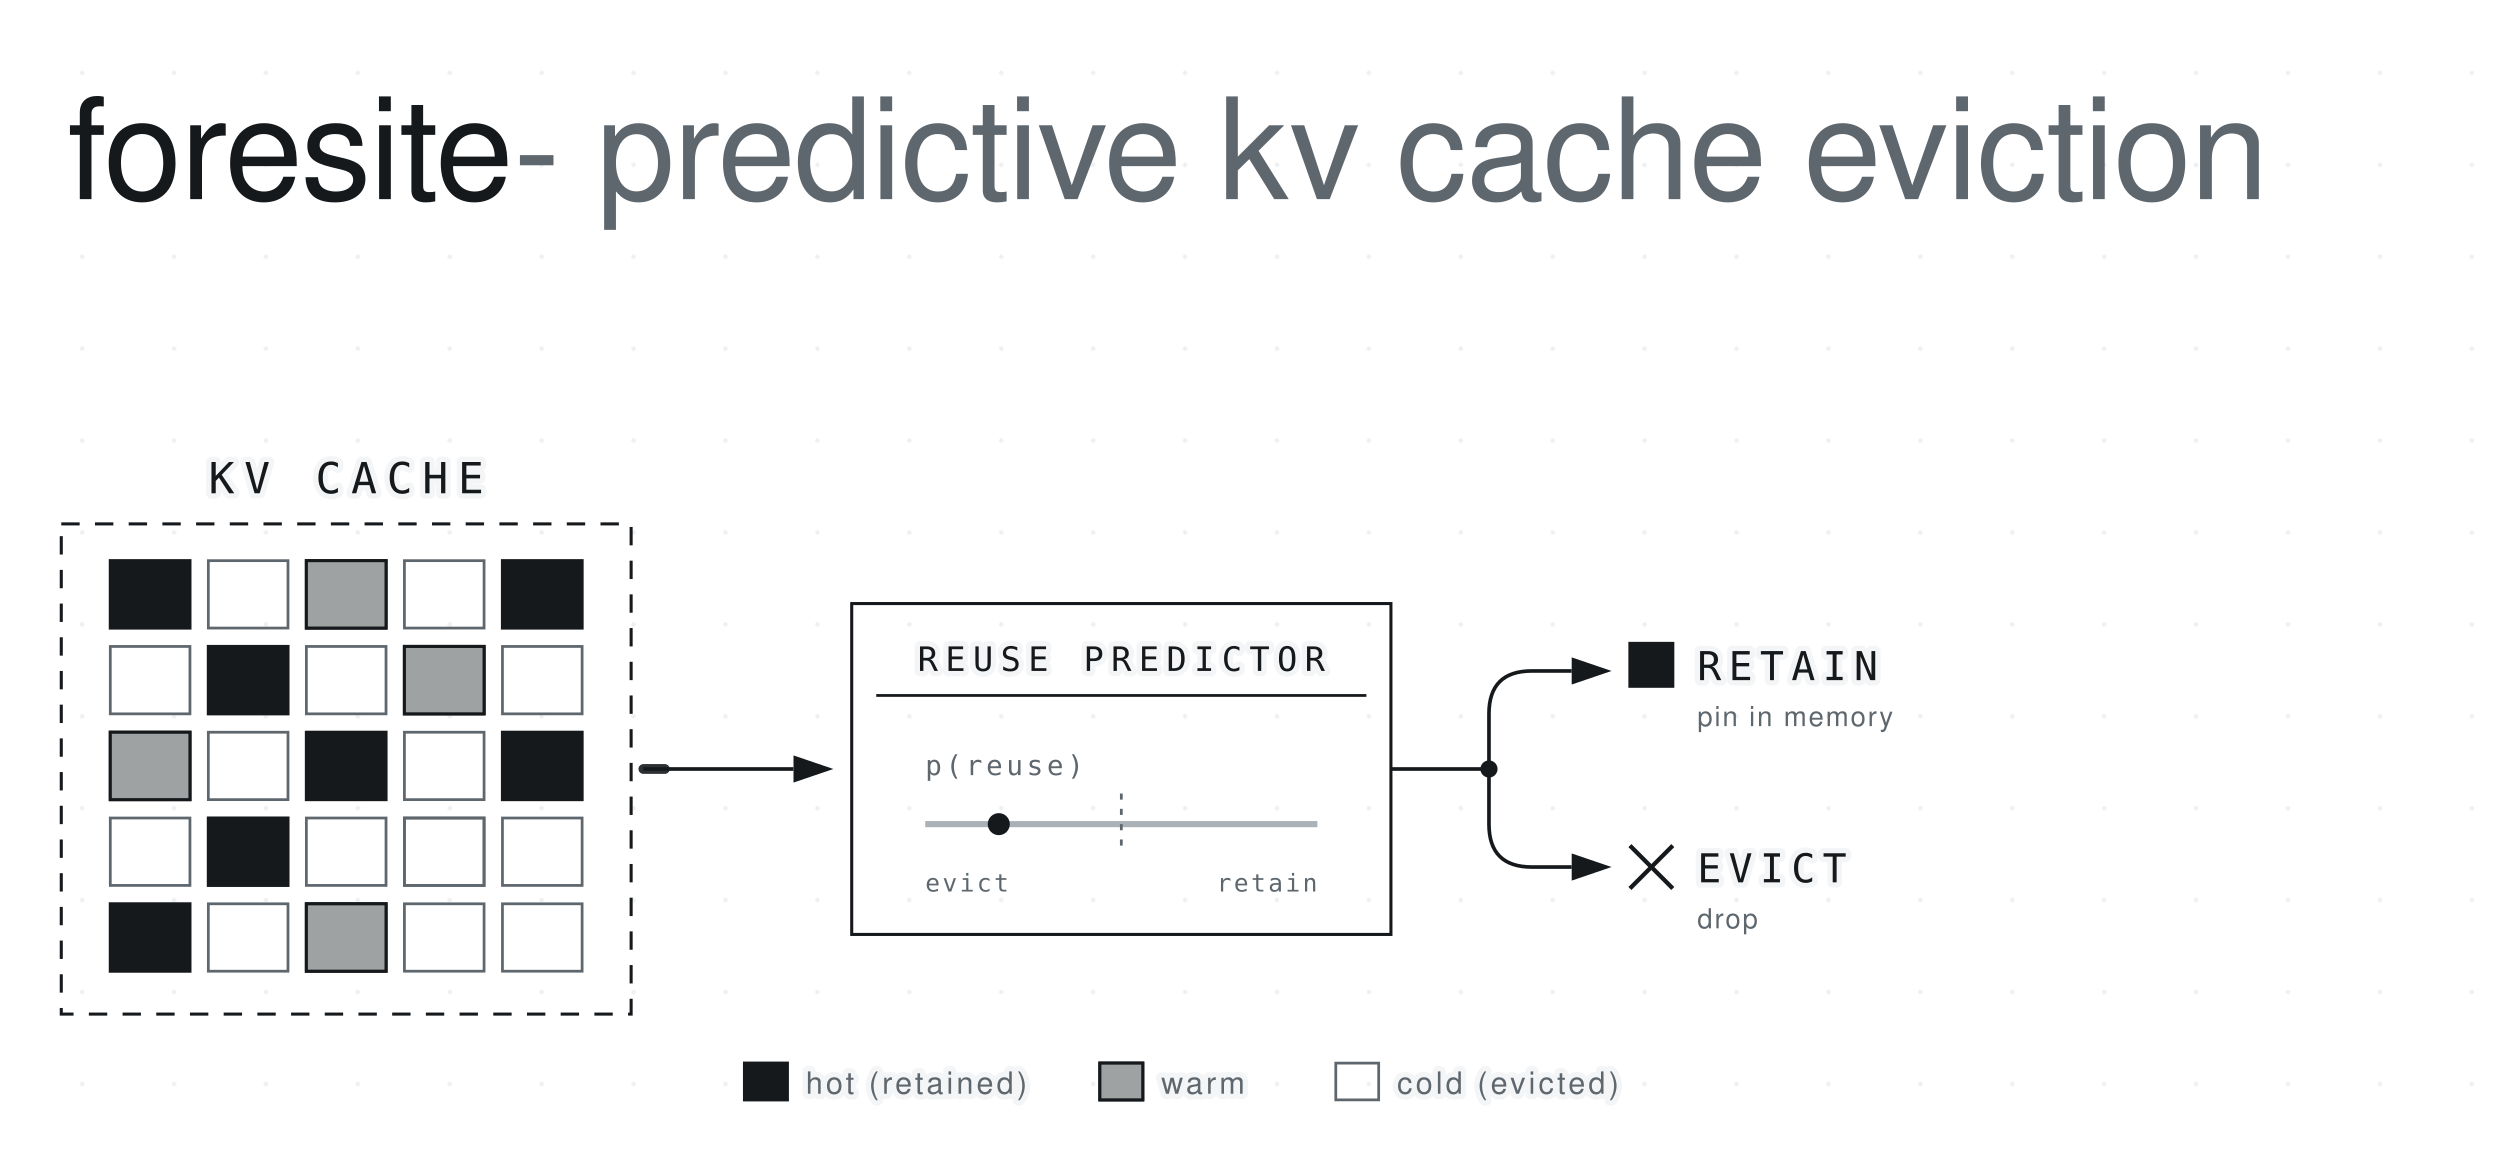
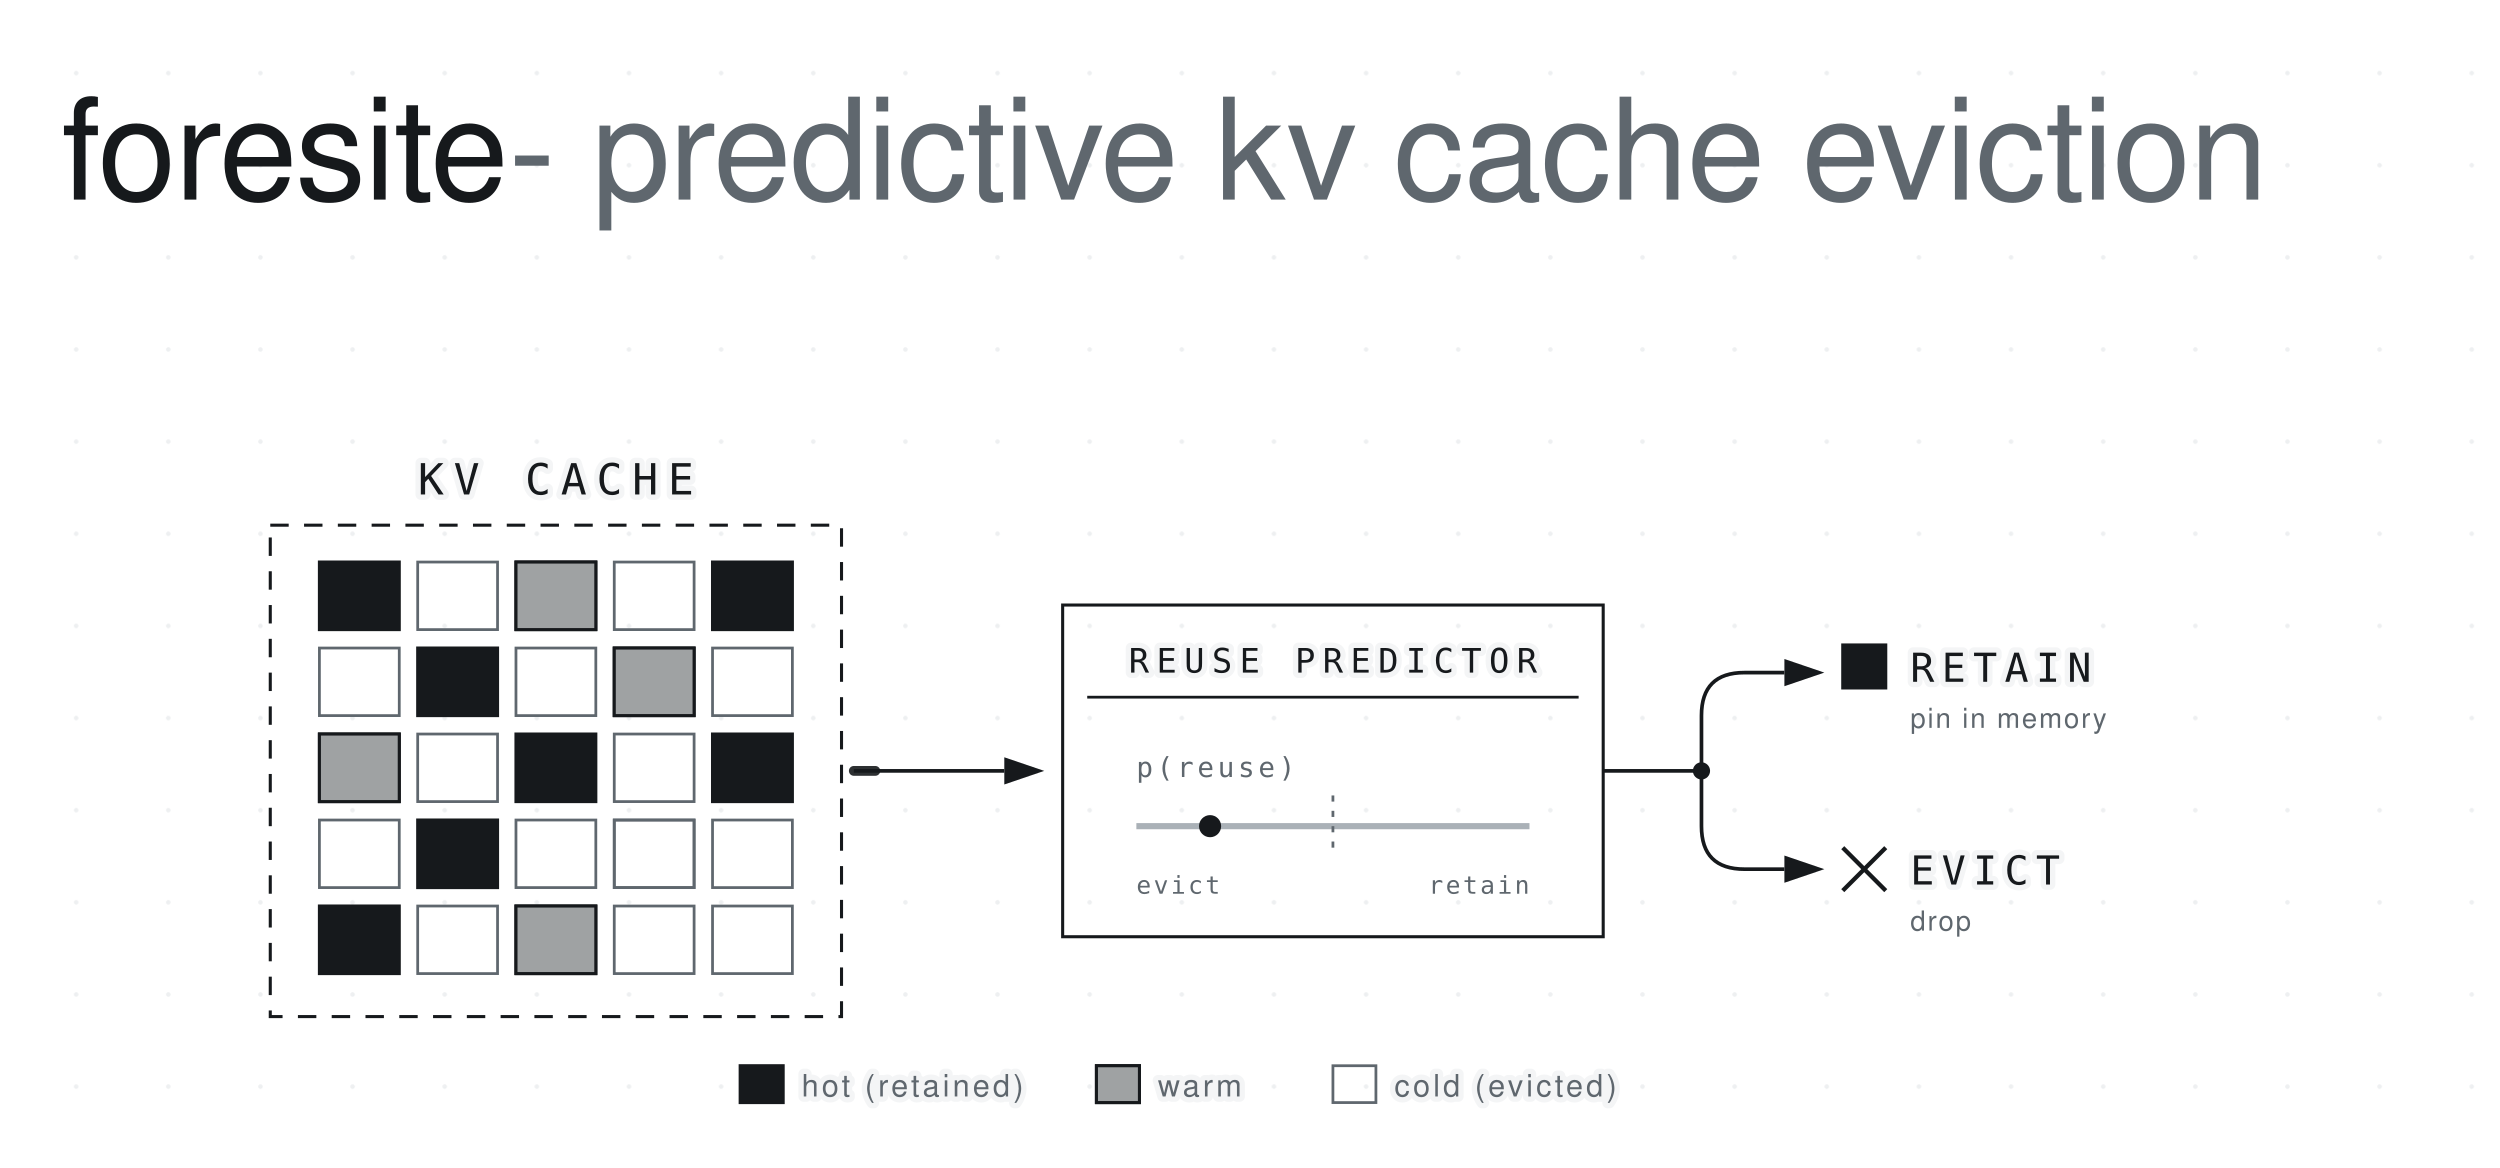
- <svg xmlns="http://www.w3.org/2000/svg" viewBox="34 7 816 380" width="816" height="380">
+ <svg xmlns="http://www.w3.org/2000/svg" viewBox="36 7 814 380" width="814" height="380">
  <defs>
    <linearGradient id="paper" x1="0" y1="0" x2="0.7" y2="1">
      <stop offset="0%" stop-color="#fbfbfc" />
      <stop offset="100%" stop-color="#eceef0" />
    </linearGradient>
    <pattern id="grid" width="30" height="30" patternUnits="userSpaceOnUse">
      <circle cx="0.8" cy="0.8" r="0.75" fill="#b6bdc3" opacity="0.5" />
    </pattern>
  </defs>
  <rect width="860" height="420" fill="url(#grid)" opacity="0.45" />
  <text x="56" y="72" font-family="'Helvetica Neue',Helvetica,Arial,sans-serif" font-size="46" fill="#16191c" letter-spacing="-0.5" font-weight="500">foresite<tspan fill="#5f676e"> - predictive kv cache eviction</tspan>
  </text>
-   <text x="147" y="168" font-family="'JetBrains Mono','SFMono-Regular',ui-monospace,monospace" font-size="14" fill="#16191c" text-anchor="middle" letter-spacing="3.2" font-weight="400" stroke="#f4f5f6" stroke-width="3.5" paint-order="stroke" stroke-linejoin="round">KV CACHE</text>
-   <rect x="54" y="178" width="186" height="160" fill="none" stroke="#16191c" stroke-width="1" stroke-dasharray="6 5" />
-   <rect x="70" y="190" width="26" height="22" fill="#16191c" stroke="#16191c" stroke-width="1" />
-   <rect x="102" y="190" width="26" height="22" fill="none" stroke="#5f676e" stroke-width="0.9" />
-   <rect x="134" y="190" width="26" height="22" fill="#16191c" stroke="#16191c" stroke-width="1" />
-   <rect x="134" y="190" width="26" height="22" fill="#f4f5f6" opacity="0.62" />
-   <rect x="134" y="190" width="26" height="22" fill="none" stroke="#16191c" stroke-width="1" />
-   <rect x="166" y="190" width="26" height="22" fill="none" stroke="#5f676e" stroke-width="0.9" />
-   <rect x="198" y="190" width="26" height="22" fill="#16191c" stroke="#16191c" stroke-width="1" />
-   <rect x="70" y="218" width="26" height="22" fill="none" stroke="#5f676e" stroke-width="0.9" />
-   <rect x="102" y="218" width="26" height="22" fill="#16191c" stroke="#16191c" stroke-width="1" />
-   <rect x="134" y="218" width="26" height="22" fill="none" stroke="#5f676e" stroke-width="0.9" />
-   <rect x="166" y="218" width="26" height="22" fill="#16191c" stroke="#16191c" stroke-width="1" />
-   <rect x="166" y="218" width="26" height="22" fill="#f4f5f6" opacity="0.62" />
-   <rect x="166" y="218" width="26" height="22" fill="none" stroke="#16191c" stroke-width="1" />
-   <rect x="198" y="218" width="26" height="22" fill="none" stroke="#5f676e" stroke-width="0.9" />
-   <rect x="70" y="246" width="26" height="22" fill="#16191c" stroke="#16191c" stroke-width="1" />
-   <rect x="70" y="246" width="26" height="22" fill="#f4f5f6" opacity="0.62" />
-   <rect x="70" y="246" width="26" height="22" fill="none" stroke="#16191c" stroke-width="1" />
-   <rect x="102" y="246" width="26" height="22" fill="none" stroke="#5f676e" stroke-width="0.9" />
-   <rect x="134" y="246" width="26" height="22" fill="#16191c" stroke="#16191c" stroke-width="1">
-     <animate attributeName="fill-opacity" values="1;1;0.12;0.12;1" keyTimes="0;0.25;0.5;0.75;1" dur="13s" begin="0.0s" repeatCount="indefinite" />
-   </rect>
-   <rect x="166" y="246" width="26" height="22" fill="none" stroke="#5f676e" stroke-width="0.9" />
-   <rect x="198" y="246" width="26" height="22" fill="#16191c" stroke="#16191c" stroke-width="1" />
-   <rect x="70" y="274" width="26" height="22" fill="none" stroke="#5f676e" stroke-width="0.9" />
-   <rect x="102" y="274" width="26" height="22" fill="#16191c" stroke="#16191c" stroke-width="1" />
-   <rect x="134" y="274" width="26" height="22" fill="none" stroke="#5f676e" stroke-width="0.9" />
-   <rect x="166" y="274" width="26" height="22" fill="none" stroke="#5f676e" stroke-width="0.9" />
-   <rect x="166" y="274" width="26" height="22" fill="#16191c" fill-opacity="0">
-     <animate attributeName="fill-opacity" values="0;0;0.85;0.85;0" keyTimes="0;0.3;0.5;0.8;1" dur="13s" begin="2.4s" repeatCount="indefinite" />
-   </rect>
-   <rect x="166" y="274" width="26" height="22" fill="none" stroke="#5f676e" stroke-width="0.9" />
-   <rect x="198" y="274" width="26" height="22" fill="none" stroke="#5f676e" stroke-width="0.9" />
-   <rect x="70" y="302" width="26" height="22" fill="#16191c" stroke="#16191c" stroke-width="1" />
-   <rect x="102" y="302" width="26" height="22" fill="none" stroke="#5f676e" stroke-width="0.9" />
-   <rect x="134" y="302" width="26" height="22" fill="#16191c" stroke="#16191c" stroke-width="1" />
-   <rect x="134" y="302" width="26" height="22" fill="#f4f5f6" opacity="0.62" />
-   <rect x="134" y="302" width="26" height="22" fill="none" stroke="#16191c" stroke-width="1" />
-   <rect x="166" y="302" width="26" height="22" fill="none" stroke="#5f676e" stroke-width="0.9" />
-   <rect x="198" y="302" width="26" height="22" fill="none" stroke="#5f676e" stroke-width="0.9" />
-   <path d="M244 258 L293 258" fill="none" stroke="#16191c" stroke-width="1.2" />
-   <polygon points="306,258 293,262.43 293,253.57" fill="#16191c" />
-   <path d="M244 258 L293 258" fill="none" stroke="#16191c" stroke-width="3.2" stroke-linecap="round" stroke-dasharray="7 44" opacity="0.9">
-     <animate attributeName="stroke-dashoffset" values="51;0" dur="0.9s" repeatCount="indefinite" />
-   </path>
-   <rect x="312" y="204" width="176" height="108" fill="none" stroke="#16191c" stroke-width="1" />
-   <text x="400" y="226" font-family="'JetBrains Mono','SFMono-Regular',ui-monospace,monospace" font-size="11" fill="#16191c" text-anchor="middle" letter-spacing="2.4" font-weight="400" stroke="#f4f5f6" stroke-width="3.5" paint-order="stroke" stroke-linejoin="round">REUSE PREDICTOR</text>
-   <line x1="320" y1="234" x2="480" y2="234" stroke="#16191c" stroke-width="0.9" />
-   <text x="336" y="260" font-family="'JetBrains Mono','SFMono-Regular',ui-monospace,monospace" font-size="9" fill="#5f676e" text-anchor="start" letter-spacing="1.2" font-weight="400">p(reuse)</text>
-   <line x1="336" y1="276" x2="464" y2="276" stroke="#aab1b7" stroke-width="2" />
-   <line x1="400" y1="266" x2="400" y2="286" stroke="#5f676e" stroke-width="0.9" stroke-dasharray="2 3" />
-   <circle cx="360" cy="276" r="3.6" fill="#16191c">
-     <animate attributeName="cx" values="360;452;360" keyTimes="0;0.5;1" dur="8s" repeatCount="indefinite" />
-   </circle>
-   <text x="336" y="298" font-family="'JetBrains Mono','SFMono-Regular',ui-monospace,monospace" font-size="8" fill="#5f676e" text-anchor="start" letter-spacing="0.8" font-weight="400">evict</text>
-   <text x="464" y="298" font-family="'JetBrains Mono','SFMono-Regular',ui-monospace,monospace" font-size="8" fill="#5f676e" text-anchor="end" letter-spacing="0.8" font-weight="400">retain</text>
-   <path d="M488 258 L520 258" fill="none" stroke="#16191c" stroke-width="1.2" />
-   <circle cx="520" cy="258" r="2.8" fill="#16191c" />
-   <path d="M520 258 L520 240 Q520 226 534 226 L547 226" fill="none" stroke="#16191c" stroke-width="1.2" stroke-linejoin="round" />
-   <polygon points="560,226 547,230.43 547,221.57" fill="#16191c" />
-   <path d="M520 258 L520 276 Q520 290 534 290 L547 290" fill="none" stroke="#16191c" stroke-width="1.2" stroke-linejoin="round" />
-   <polygon points="560,290 547,294.43 547,285.57" fill="#16191c" />
-   <g>
-     <animate attributeName="opacity" values="0.4;1;0.4" keyTimes="0;0.5;1" dur="8s" repeatCount="indefinite" />
-     <rect x="566" y="217" width="14" height="14" fill="#16191c" stroke="#16191c" stroke-width="1" />
-     <text x="588" y="229" font-family="'JetBrains Mono','SFMono-Regular',ui-monospace,monospace" font-size="13" fill="#16191c" text-anchor="start" letter-spacing="2.4" font-weight="400" stroke="#f4f5f6" stroke-width="3.5" paint-order="stroke" stroke-linejoin="round">RETAIN</text>
-     <text x="588" y="244" font-family="'Geist Sans','Helvetica Neue',Helvetica,Arial,sans-serif" font-size="9" fill="#5f676e" text-anchor="start" letter-spacing="0.6" font-weight="400">pin in memory</text>
-   </g>
-   <g>
-     <animate attributeName="opacity" values="1;0.4;1" keyTimes="0;0.5;1" dur="8s" repeatCount="indefinite" />
-     <line x1="566" y1="283" x2="580" y2="297" stroke="#16191c" stroke-width="1.4" />
-     <line x1="580" y1="283" x2="566" y2="297" stroke="#16191c" stroke-width="1.4" />
-     <text x="588" y="295" font-family="'JetBrains Mono','SFMono-Regular',ui-monospace,monospace" font-size="13" fill="#16191c" text-anchor="start" letter-spacing="2.4" font-weight="400" stroke="#f4f5f6" stroke-width="3.5" paint-order="stroke" stroke-linejoin="round">EVICT</text>
-     <text x="588" y="310" font-family="'Geist Sans','Helvetica Neue',Helvetica,Arial,sans-serif" font-size="9" fill="#5f676e" text-anchor="start" letter-spacing="0.6" font-weight="400">drop</text>
+   <g transform="translate(70,0)">
+     <text x="147" y="168" font-family="'JetBrains Mono','SFMono-Regular',ui-monospace,monospace" font-size="14" fill="#16191c" text-anchor="middle" letter-spacing="3.2" font-weight="400" stroke="#f4f5f6" stroke-width="3.5" paint-order="stroke" stroke-linejoin="round">KV CACHE</text>
+     <rect x="54" y="178" width="186" height="160" fill="none" stroke="#16191c" stroke-width="1" stroke-dasharray="6 5" />
+     <rect x="70" y="190" width="26" height="22" fill="#16191c" stroke="#16191c" stroke-width="1" />
+     <rect x="102" y="190" width="26" height="22" fill="none" stroke="#5f676e" stroke-width="0.9" />
+     <rect x="134" y="190" width="26" height="22" fill="#16191c" stroke="#16191c" stroke-width="1" />
+     <rect x="134" y="190" width="26" height="22" fill="#f4f5f6" opacity="0.62" />
+     <rect x="134" y="190" width="26" height="22" fill="none" stroke="#16191c" stroke-width="1" />
+     <rect x="166" y="190" width="26" height="22" fill="none" stroke="#5f676e" stroke-width="0.9" />
+     <rect x="198" y="190" width="26" height="22" fill="#16191c" stroke="#16191c" stroke-width="1" />
+     <rect x="70" y="218" width="26" height="22" fill="none" stroke="#5f676e" stroke-width="0.9" />
+     <rect x="102" y="218" width="26" height="22" fill="#16191c" stroke="#16191c" stroke-width="1" />
+     <rect x="134" y="218" width="26" height="22" fill="none" stroke="#5f676e" stroke-width="0.9" />
+     <rect x="166" y="218" width="26" height="22" fill="#16191c" stroke="#16191c" stroke-width="1" />
+     <rect x="166" y="218" width="26" height="22" fill="#f4f5f6" opacity="0.62" />
+     <rect x="166" y="218" width="26" height="22" fill="none" stroke="#16191c" stroke-width="1" />
+     <rect x="198" y="218" width="26" height="22" fill="none" stroke="#5f676e" stroke-width="0.9" />
+     <rect x="70" y="246" width="26" height="22" fill="#16191c" stroke="#16191c" stroke-width="1" />
+     <rect x="70" y="246" width="26" height="22" fill="#f4f5f6" opacity="0.62" />
+     <rect x="70" y="246" width="26" height="22" fill="none" stroke="#16191c" stroke-width="1" />
+     <rect x="102" y="246" width="26" height="22" fill="none" stroke="#5f676e" stroke-width="0.9" />
+     <rect x="134" y="246" width="26" height="22" fill="#16191c" stroke="#16191c" stroke-width="1">
+       <animate attributeName="fill-opacity" values="1;1;0.12;0.12;1" keyTimes="0;0.25;0.5;0.75;1" dur="13s" begin="0.0s" repeatCount="indefinite" />
+     </rect>
+     <rect x="166" y="246" width="26" height="22" fill="none" stroke="#5f676e" stroke-width="0.9" />
+     <rect x="198" y="246" width="26" height="22" fill="#16191c" stroke="#16191c" stroke-width="1" />
+     <rect x="70" y="274" width="26" height="22" fill="none" stroke="#5f676e" stroke-width="0.9" />
+     <rect x="102" y="274" width="26" height="22" fill="#16191c" stroke="#16191c" stroke-width="1" />
+     <rect x="134" y="274" width="26" height="22" fill="none" stroke="#5f676e" stroke-width="0.9" />
+     <rect x="166" y="274" width="26" height="22" fill="none" stroke="#5f676e" stroke-width="0.9" />
+     <rect x="166" y="274" width="26" height="22" fill="#16191c" fill-opacity="0">
+       <animate attributeName="fill-opacity" values="0;0;0.85;0.85;0" keyTimes="0;0.3;0.5;0.8;1" dur="13s" begin="2.4s" repeatCount="indefinite" />
+     </rect>
+     <rect x="166" y="274" width="26" height="22" fill="none" stroke="#5f676e" stroke-width="0.9" />
+     <rect x="198" y="274" width="26" height="22" fill="none" stroke="#5f676e" stroke-width="0.9" />
+     <rect x="70" y="302" width="26" height="22" fill="#16191c" stroke="#16191c" stroke-width="1" />
+     <rect x="102" y="302" width="26" height="22" fill="none" stroke="#5f676e" stroke-width="0.9" />
+     <rect x="134" y="302" width="26" height="22" fill="#16191c" stroke="#16191c" stroke-width="1" />
+     <rect x="134" y="302" width="26" height="22" fill="#f4f5f6" opacity="0.62" />
+     <rect x="134" y="302" width="26" height="22" fill="none" stroke="#16191c" stroke-width="1" />
+     <rect x="166" y="302" width="26" height="22" fill="none" stroke="#5f676e" stroke-width="0.9" />
+     <rect x="198" y="302" width="26" height="22" fill="none" stroke="#5f676e" stroke-width="0.9" />
+     <path d="M244 258 L293 258" fill="none" stroke="#16191c" stroke-width="1.2" />
+     <polygon points="306,258 293,262.43 293,253.57" fill="#16191c" />
+     <path d="M244 258 L293 258" fill="none" stroke="#16191c" stroke-width="3.2" stroke-linecap="round" stroke-dasharray="7 44" opacity="0.9">
+       <animate attributeName="stroke-dashoffset" values="51;0" dur="0.9s" repeatCount="indefinite" />
+     </path>
+     <rect x="312" y="204" width="176" height="108" fill="none" stroke="#16191c" stroke-width="1" />
+     <text x="400" y="226" font-family="'JetBrains Mono','SFMono-Regular',ui-monospace,monospace" font-size="11" fill="#16191c" text-anchor="middle" letter-spacing="2.4" font-weight="400" stroke="#f4f5f6" stroke-width="3.5" paint-order="stroke" stroke-linejoin="round">REUSE PREDICTOR</text>
+     <line x1="320" y1="234" x2="480" y2="234" stroke="#16191c" stroke-width="0.9" />
+     <text x="336" y="260" font-family="'JetBrains Mono','SFMono-Regular',ui-monospace,monospace" font-size="9" fill="#5f676e" text-anchor="start" letter-spacing="1.2" font-weight="400">p(reuse)</text>
+     <line x1="336" y1="276" x2="464" y2="276" stroke="#aab1b7" stroke-width="2" />
+     <line x1="400" y1="266" x2="400" y2="286" stroke="#5f676e" stroke-width="0.9" stroke-dasharray="2 3" />
+     <circle cx="360" cy="276" r="3.6" fill="#16191c">
+       <animate attributeName="cx" values="360;452;360" keyTimes="0;0.5;1" dur="8s" repeatCount="indefinite" />
+     </circle>
+     <text x="336" y="298" font-family="'JetBrains Mono','SFMono-Regular',ui-monospace,monospace" font-size="8" fill="#5f676e" text-anchor="start" letter-spacing="0.8" font-weight="400">evict</text>
+     <text x="464" y="298" font-family="'JetBrains Mono','SFMono-Regular',ui-monospace,monospace" font-size="8" fill="#5f676e" text-anchor="end" letter-spacing="0.8" font-weight="400">retain</text>
+     <path d="M488 258 L520 258" fill="none" stroke="#16191c" stroke-width="1.2" />
+     <circle cx="520" cy="258" r="2.8" fill="#16191c" />
+     <path d="M520 258 L520 240 Q520 226 534 226 L547 226" fill="none" stroke="#16191c" stroke-width="1.2" stroke-linejoin="round" />
+     <polygon points="560,226 547,230.43 547,221.57" fill="#16191c" />
+     <path d="M520 258 L520 276 Q520 290 534 290 L547 290" fill="none" stroke="#16191c" stroke-width="1.2" stroke-linejoin="round" />
+     <polygon points="560,290 547,294.43 547,285.57" fill="#16191c" />
+     <g>
+       <animate attributeName="opacity" values="0.4;1;0.4" keyTimes="0;0.5;1" dur="8s" repeatCount="indefinite" />
+       <rect x="566" y="217" width="14" height="14" fill="#16191c" stroke="#16191c" stroke-width="1" />
+       <text x="588" y="229" font-family="'JetBrains Mono','SFMono-Regular',ui-monospace,monospace" font-size="13" fill="#16191c" text-anchor="start" letter-spacing="2.4" font-weight="400" stroke="#f4f5f6" stroke-width="3.5" paint-order="stroke" stroke-linejoin="round">RETAIN</text>
+       <text x="588" y="244" font-family="'Geist Sans','Helvetica Neue',Helvetica,Arial,sans-serif" font-size="9" fill="#5f676e" text-anchor="start" letter-spacing="0.6" font-weight="400">pin in memory</text>
+     </g>
+     <g>
+       <animate attributeName="opacity" values="1;0.4;1" keyTimes="0;0.5;1" dur="8s" repeatCount="indefinite" />
+       <line x1="566" y1="283" x2="580" y2="297" stroke="#16191c" stroke-width="1.4" />
+       <line x1="580" y1="283" x2="566" y2="297" stroke="#16191c" stroke-width="1.4" />
+       <text x="588" y="295" font-family="'JetBrains Mono','SFMono-Regular',ui-monospace,monospace" font-size="13" fill="#16191c" text-anchor="start" letter-spacing="2.4" font-weight="400" stroke="#f4f5f6" stroke-width="3.5" paint-order="stroke" stroke-linejoin="round">EVICT</text>
+       <text x="588" y="310" font-family="'Geist Sans','Helvetica Neue',Helvetica,Arial,sans-serif" font-size="9" fill="#5f676e" text-anchor="start" letter-spacing="0.6" font-weight="400">drop</text>
+     </g>
  </g>
  <g transform="translate(430,0)">
    <rect x="-153" y="354" width="14" height="12" fill="#16191c" stroke="#16191c" stroke-width="1" />
    <text x="-133" y="364" font-family="'Geist Sans','Helvetica Neue',Helvetica,Arial,sans-serif" font-size="10" fill="#5f676e" letter-spacing="1" font-weight="400" text-anchor="start" stroke="#f4f5f6" stroke-width="3.5" paint-order="stroke" stroke-linejoin="round">hot (retained)</text>
    <rect x="-37" y="354" width="14" height="12" fill="#16191c" stroke="#16191c" stroke-width="1" />
    <rect x="-37" y="354" width="14" height="12" fill="#f4f5f6" opacity="0.62" />
    <rect x="-37" y="354" width="14" height="12" fill="none" stroke="#16191c" stroke-width="1" />
    <text x="-17" y="364" font-family="'Geist Sans','Helvetica Neue',Helvetica,Arial,sans-serif" font-size="10" fill="#5f676e" letter-spacing="1" font-weight="400" text-anchor="start" stroke="#f4f5f6" stroke-width="3.5" paint-order="stroke" stroke-linejoin="round">warm</text>
    <rect x="40" y="354" width="14" height="12" fill="none" stroke="#5f676e" stroke-width="0.9" />
    <text x="60" y="364" font-family="'Geist Sans','Helvetica Neue',Helvetica,Arial,sans-serif" font-size="10" fill="#5f676e" letter-spacing="1" font-weight="400" text-anchor="start" stroke="#f4f5f6" stroke-width="3.5" paint-order="stroke" stroke-linejoin="round">cold (evicted)</text>
  </g>
</svg>
